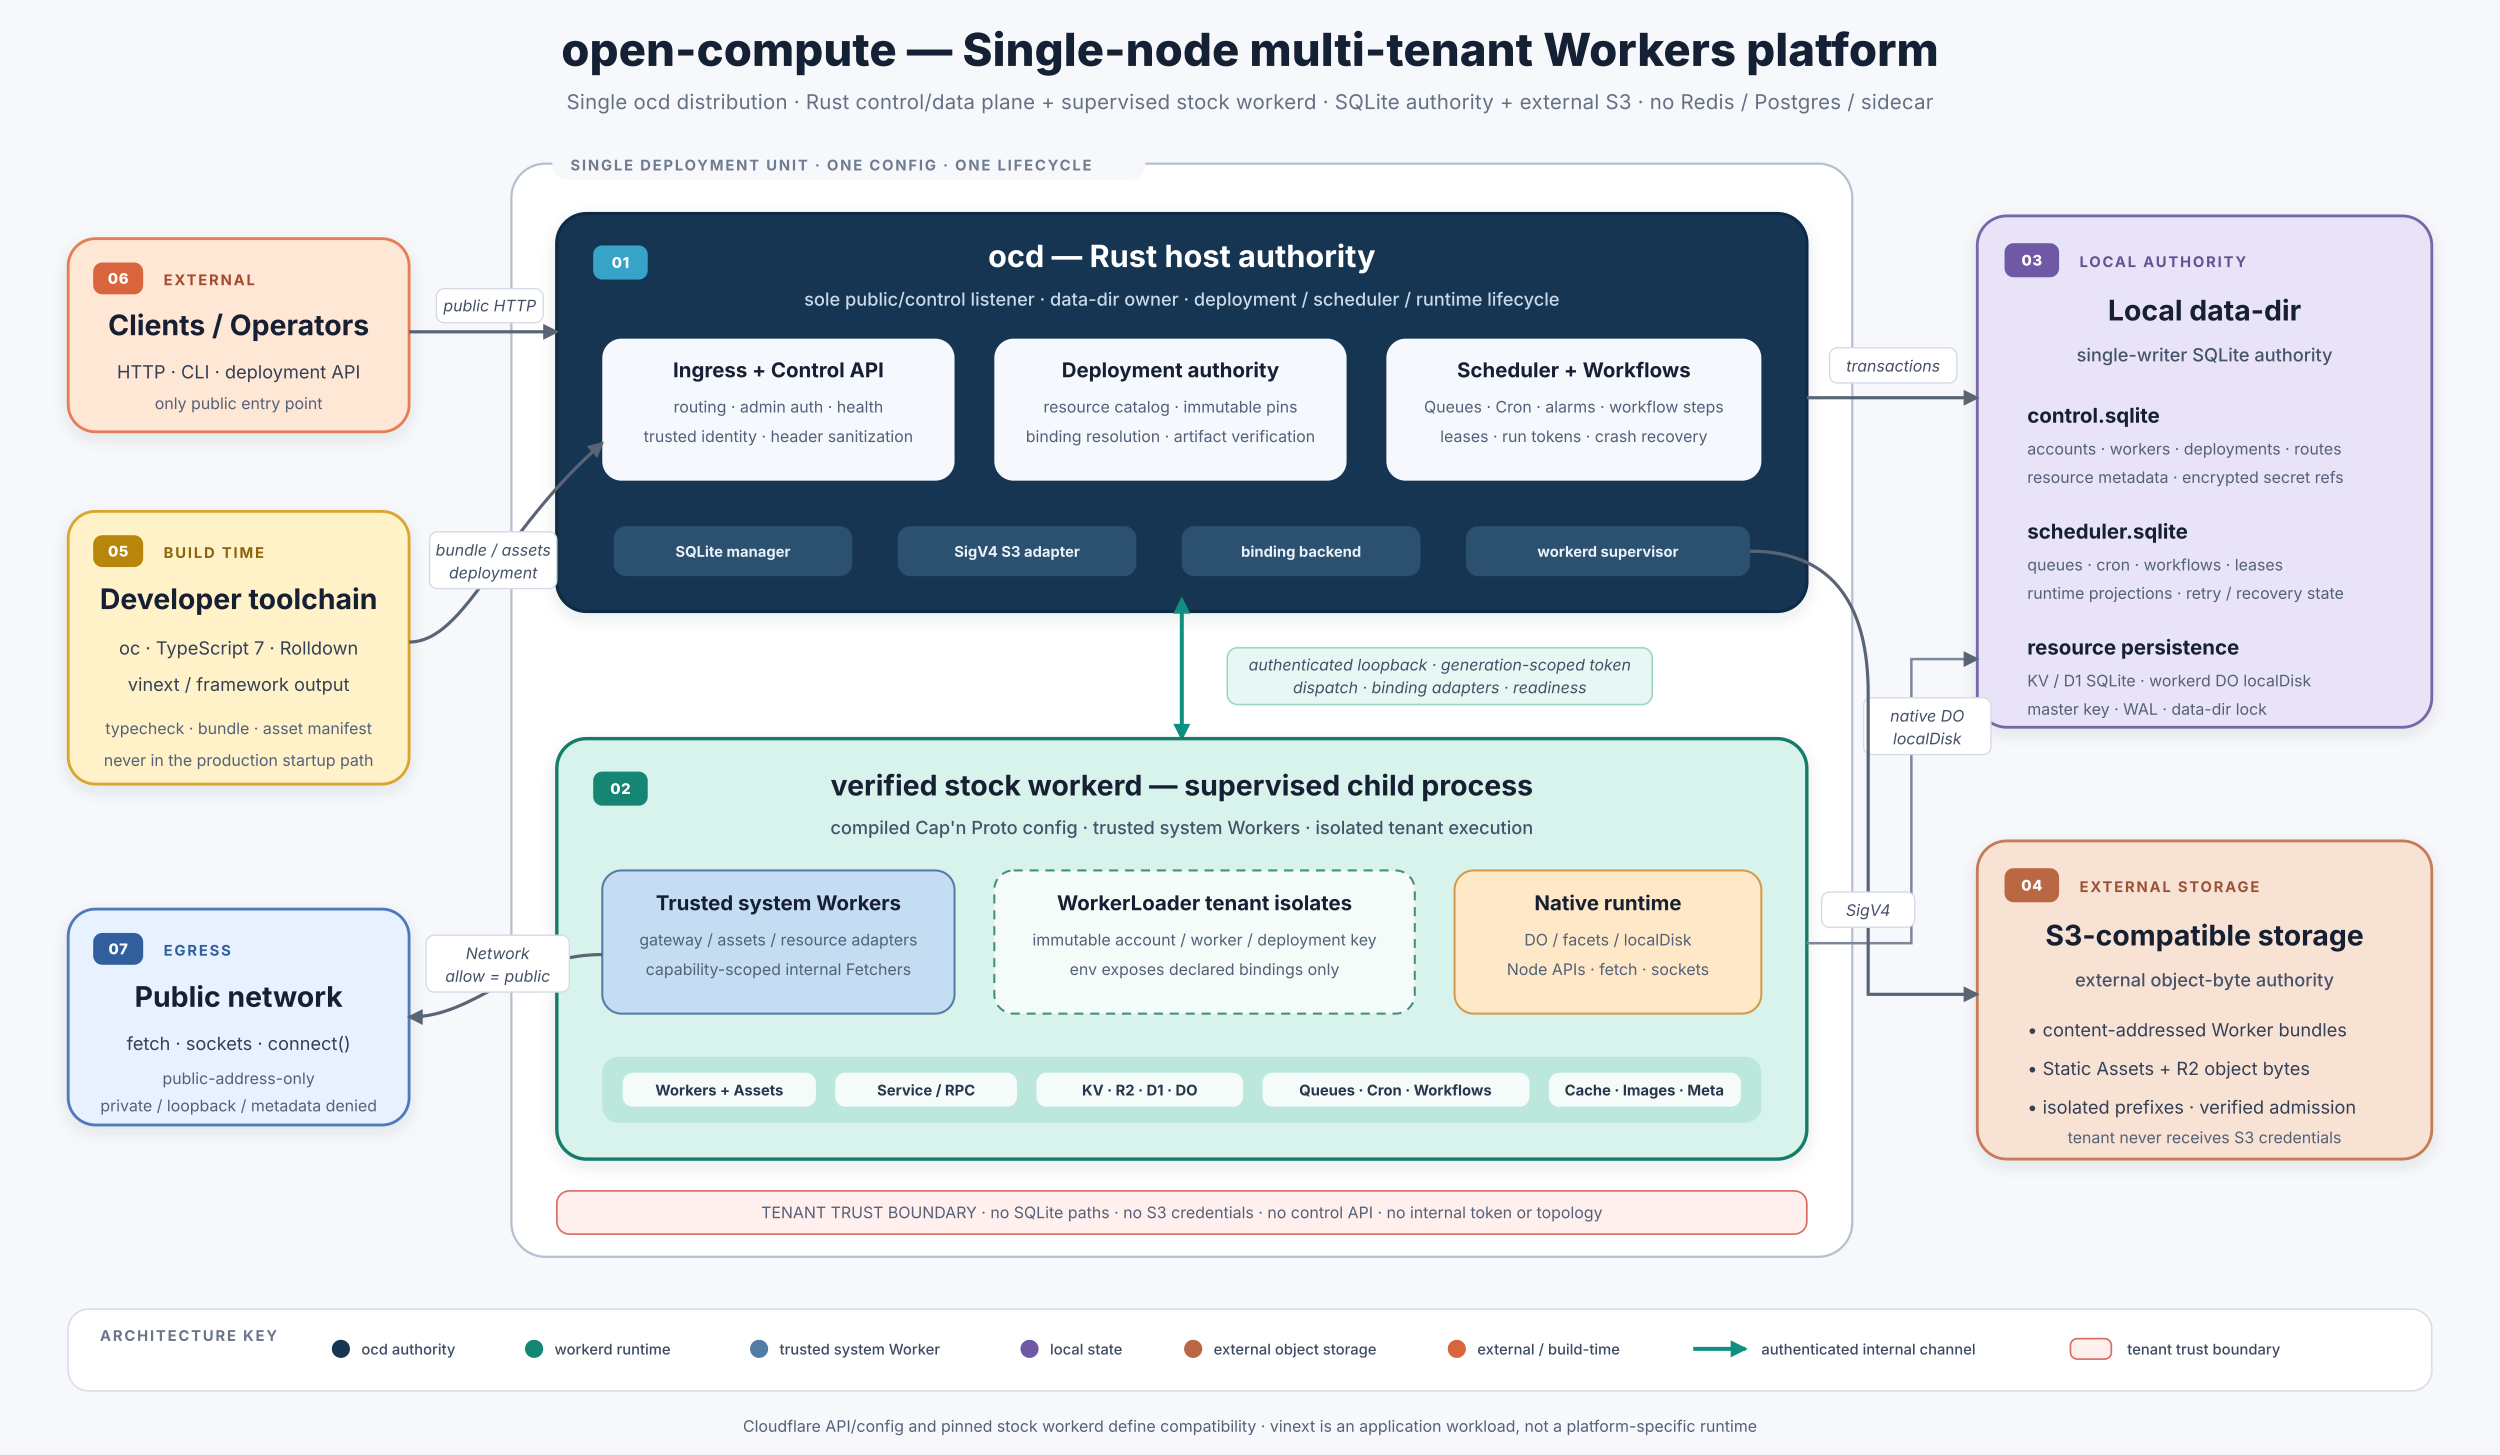
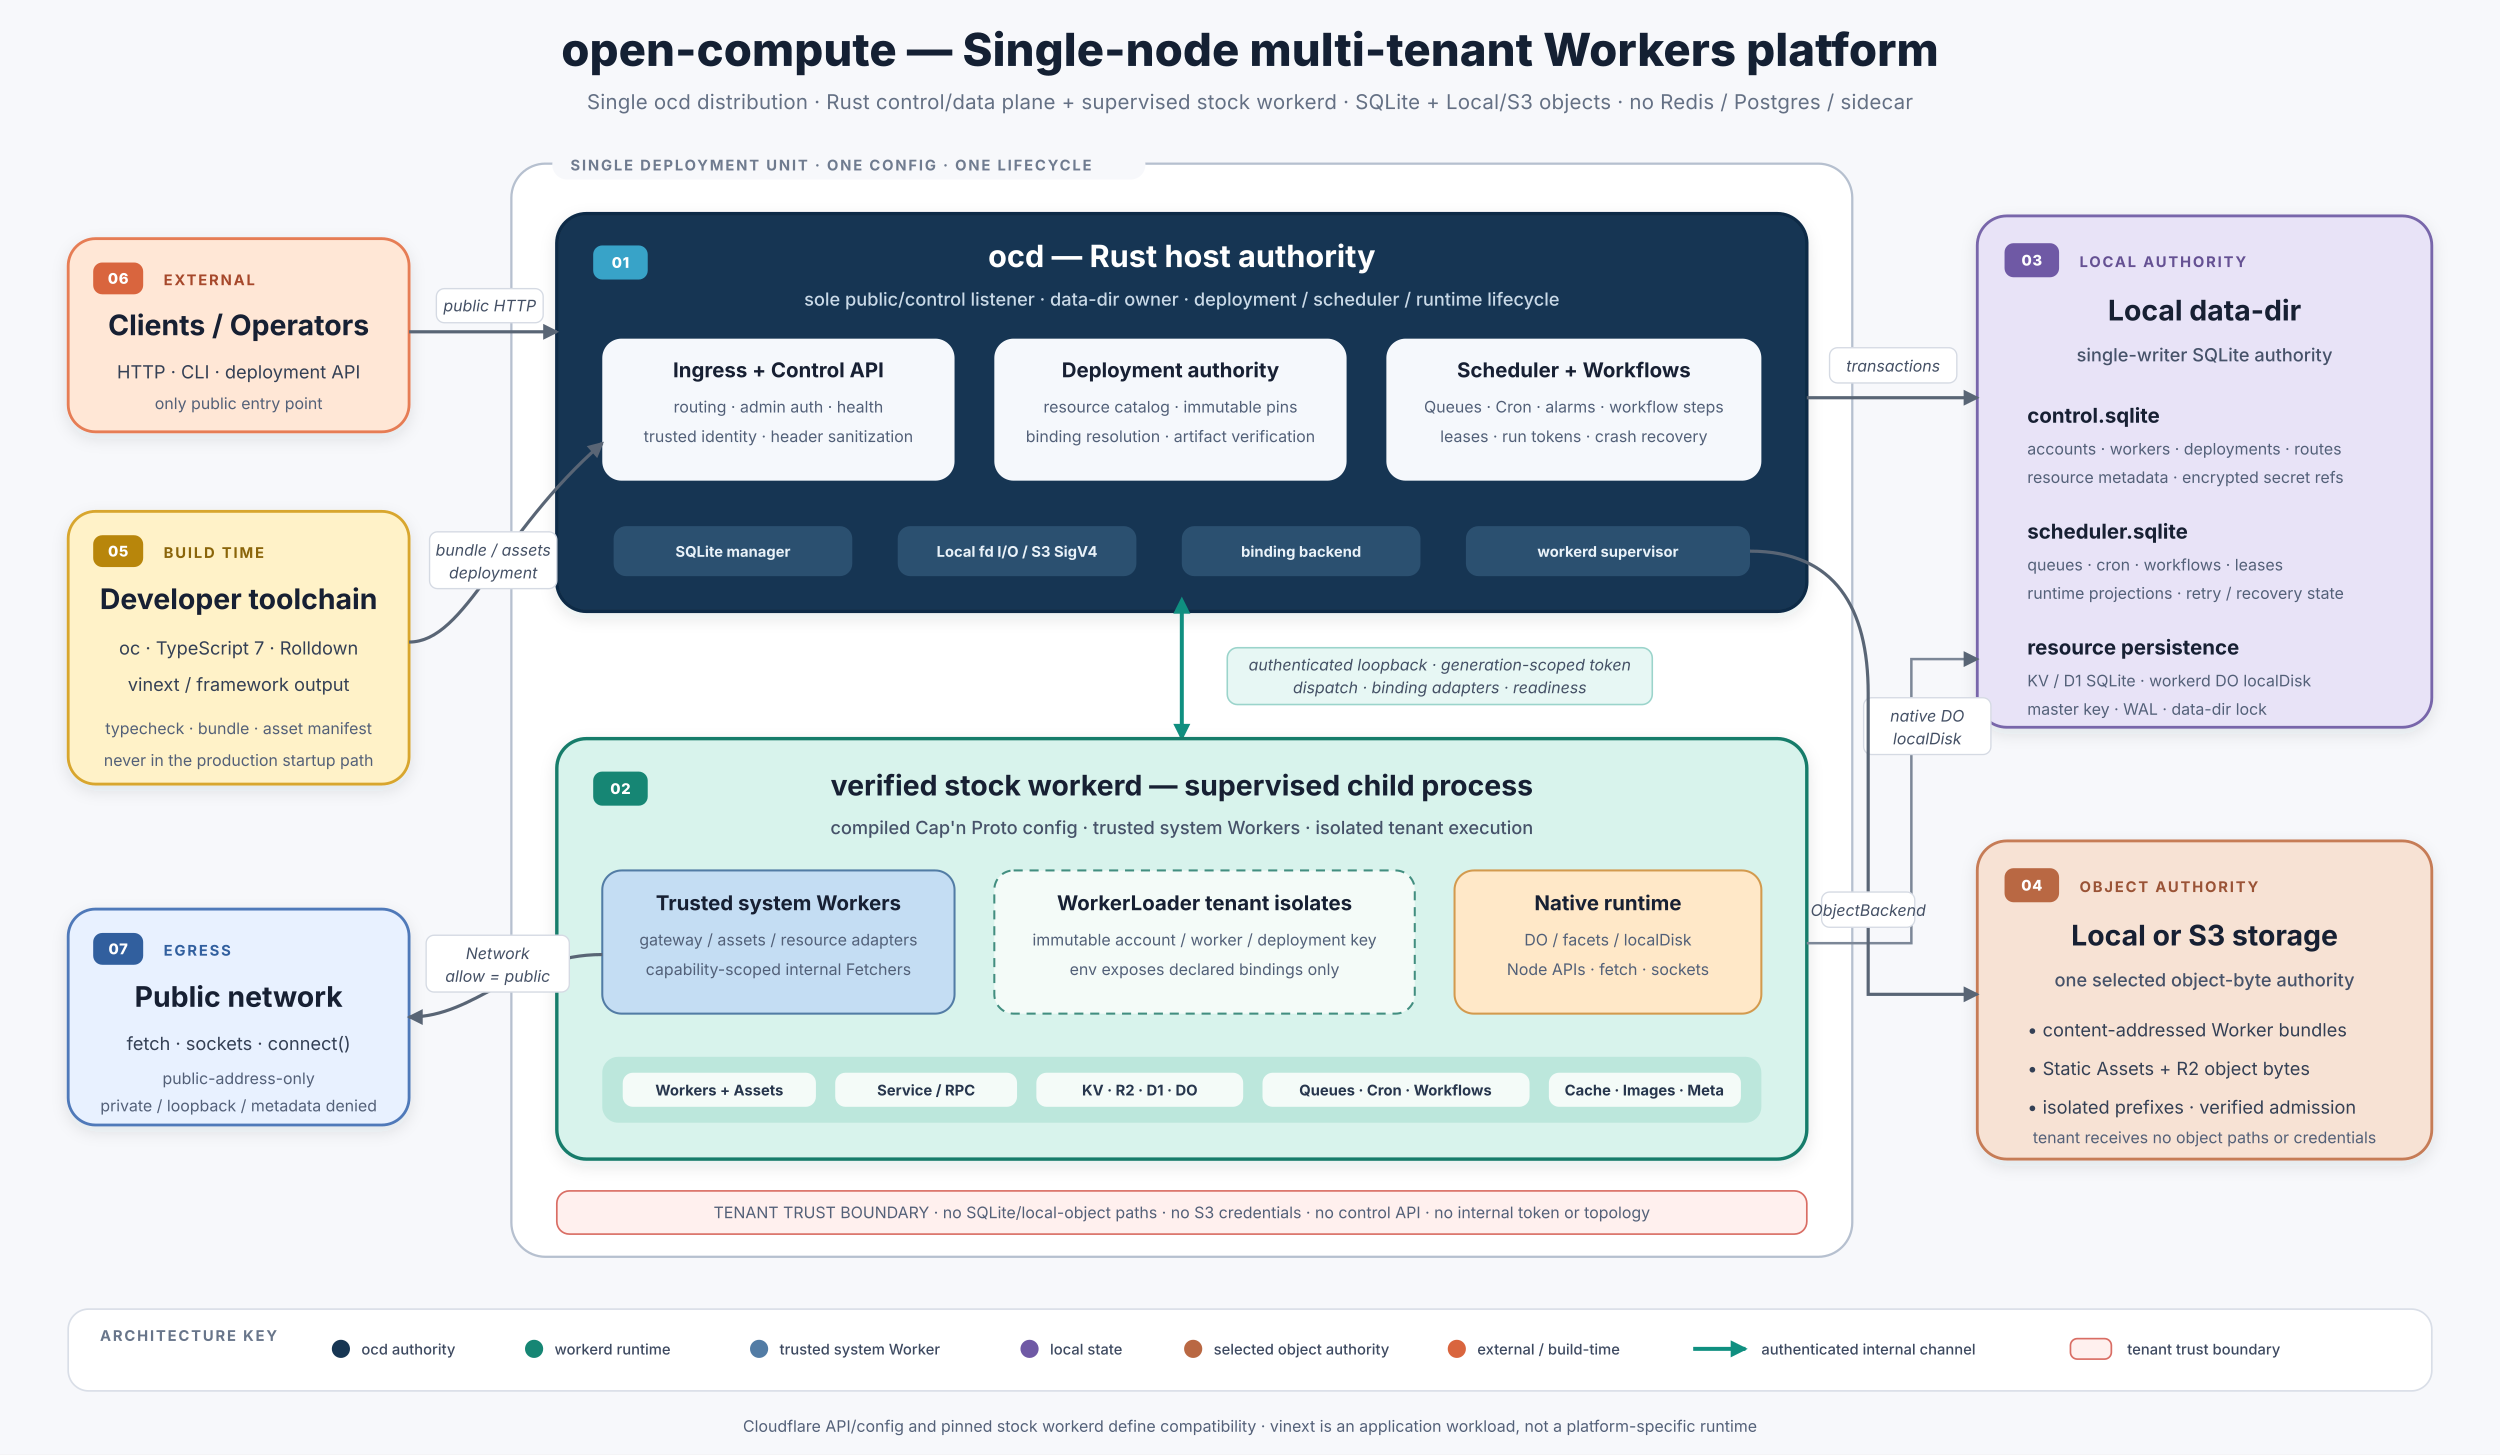
<svg xmlns="http://www.w3.org/2000/svg" xml:lang="en" width="2200" height="1280" viewBox="0 0 2200 1280" role="img" aria-labelledby="title desc">
  <defs>
    <marker id="arrow" markerWidth="14" markerHeight="14" refX="12" refY="7" orient="auto" markerUnits="userSpaceOnUse">
      <path d="M0 0 14 7 0 14Z" fill="#596575" />
    </marker>
    <marker id="arrow-teal" markerWidth="15" markerHeight="15" refX="13" refY="7.5" orient="auto" markerUnits="userSpaceOnUse">
      <path d="M0 0 15 7.5 0 15Z" fill="#0f8f80" />
    </marker>
    <marker id="arrow-teal-start" markerWidth="15" markerHeight="15" refX="2" refY="7.5" orient="auto-start-reverse" markerUnits="userSpaceOnUse">
      <path d="M0 0 15 7.5 0 15Z" fill="#0f8f80" />
    </marker>
    <filter id="shadow" x="-10%" y="-10%" width="120%" height="130%">
      <feDropShadow dx="0" dy="5" stdDeviation="7" flood-color="#1a2940" flood-opacity="0.10" />
    </filter>
    <style>
      .canvas { fill: #f7f8fb; }
      .title { font: 800 40px Inter, ui-sans-serif, system-ui, -apple-system, "Segoe UI", sans-serif; fill: #142033; letter-spacing: .1px; }
      .subtitle { font: 400 18px Inter, ui-sans-serif, system-ui, -apple-system, "Segoe UI", sans-serif; fill: #647084; letter-spacing: .2px; }
      .eyebrow { font: 750 13px Inter, ui-sans-serif, system-ui, -apple-system, "Segoe UI", sans-serif; letter-spacing: 1.6px; }
      .node-title { font: 750 25px Inter, ui-sans-serif, system-ui, -apple-system, "Segoe UI", sans-serif; fill: #172033; }
      .node-subtitle { font: 500 16px Inter, ui-sans-serif, system-ui, -apple-system, "Segoe UI", sans-serif; fill: #465269; }
      .body { font: 400 16px Inter, ui-sans-serif, system-ui, -apple-system, "Segoe UI", sans-serif; fill: #344055; }
      .body-small { font: 400 14px Inter, ui-sans-serif, system-ui, -apple-system, "Segoe UI", sans-serif; fill: #536078; }
      .module-title { font: 700 18px Inter, ui-sans-serif, system-ui, -apple-system, "Segoe UI", sans-serif; fill: #172033; }
      .module-body { font: 400 14px Inter, ui-sans-serif, system-ui, -apple-system, "Segoe UI", sans-serif; fill: #526078; }
      .label { font: italic 14px Inter, ui-sans-serif, system-ui, -apple-system, "Segoe UI", sans-serif; fill: #445065; }
      .chip { font: 650 13px Inter, ui-sans-serif, system-ui, -apple-system, "Segoe UI", sans-serif; fill: #27364d; }
      .badge { font: 800 13px Inter, ui-sans-serif, system-ui, -apple-system, "Segoe UI", sans-serif; fill: #ffffff; text-anchor: middle; dominant-baseline: central; letter-spacing: .6px; }
      .legend { font: 500 13px Inter, ui-sans-serif, system-ui, -apple-system, "Segoe UI", sans-serif; fill: #3d4960; }
      .edge { fill: none; stroke: #596575; stroke-width: 2.8; marker-end: url(#arrow); }
      .edge-thin { fill: none; stroke: #7c8797; stroke-width: 2.2; marker-end: url(#arrow); }
      .edge-auth { fill: none; stroke: #0f8f80; stroke-width: 3.5; marker-start: url(#arrow-teal-start); marker-end: url(#arrow-teal); }
      .edge-label { fill: #ffffff; stroke: #d5dae3; stroke-width: 1.2; }
    </style>
  </defs>
  <rect class="canvas" width="2200" height="1280" />
  <text class="title" x="1100" y="58" text-anchor="middle">open-compute — Single-node multi-tenant Workers platform</text>
-   <text class="subtitle" x="1100" y="96" text-anchor="middle">Single ocd distribution · Rust control/data plane + supervised stock workerd · SQLite authority + external S3 · no Redis / Postgres / sidecar</text>
+   <text class="subtitle" x="1100" y="96" text-anchor="middle">Single ocd distribution · Rust control/data plane + supervised stock workerd · SQLite + Local/S3 objects · no Redis / Postgres / sidecar</text>
  <rect x="450" y="144" width="1180" height="962" rx="30" fill="#ffffff" stroke="#b6c0cf" stroke-width="2" />
  <rect x="486" y="132" width="522" height="26" rx="13" fill="#f7f8fb" />
  <text class="eyebrow" x="502" y="150" fill="#6f7b8f">SINGLE DEPLOYMENT UNIT · ONE CONFIG · ONE LIFECYCLE</text>
  <g filter="url(#shadow)">
    <rect x="60" y="210" width="300" height="170" rx="24" fill="#ffe7d6" stroke="#e67d55" stroke-width="2.5" />
  </g>
  <rect x="82" y="231" width="44" height="28" rx="8" fill="#d9653e" />
  <text class="badge" x="104" y="245">06</text>
  <text class="eyebrow" x="144" y="251" fill="#a6482b">EXTERNAL</text>
  <text class="node-title" x="210" y="295" text-anchor="middle">Clients / Operators</text>
  <text class="body" x="210" y="333" text-anchor="middle">HTTP · CLI · deployment API</text>
  <text class="body-small" x="210" y="360" text-anchor="middle">only public entry point</text>
  <g filter="url(#shadow)">
    <rect x="60" y="450" width="300" height="240" rx="24" fill="#fff2c8" stroke="#d8a62e" stroke-width="2.5" />
  </g>
  <rect x="82" y="471" width="44" height="28" rx="8" fill="#b8860b" />
  <text class="badge" x="104" y="485">05</text>
  <text class="eyebrow" x="144" y="491" fill="#8a650a">BUILD TIME</text>
  <text class="node-title" x="210" y="536" text-anchor="middle">Developer toolchain</text>
  <text class="body" x="210" y="576" text-anchor="middle">oc · TypeScript 7 · Rolldown</text>
  <text class="body" x="210" y="608" text-anchor="middle">vinext / framework output</text>
  <text class="body-small" x="210" y="646" text-anchor="middle">typecheck · bundle · asset manifest</text>
  <text class="body-small" x="210" y="674" text-anchor="middle">never in the production startup path</text>
  <g filter="url(#shadow)">
    <rect x="60" y="800" width="300" height="190" rx="24" fill="#e8f1ff" stroke="#4f79b9" stroke-width="2.5" />
  </g>
  <rect x="82" y="821" width="44" height="28" rx="8" fill="#315f9e" />
  <text class="badge" x="104" y="835">07</text>
  <text class="eyebrow" x="144" y="841" fill="#315f9e">EGRESS</text>
  <text class="node-title" x="210" y="886" text-anchor="middle">Public network</text>
  <text class="body" x="210" y="924" text-anchor="middle">fetch · sockets · connect()</text>
  <text class="body-small" x="210" y="954" text-anchor="middle">public-address-only</text>
  <text class="body-small" x="210" y="978" text-anchor="middle">private / loopback / metadata denied</text>
  <g filter="url(#shadow)">
    <rect x="490" y="188" width="1100" height="350" rx="26" fill="#173653" stroke="#102c46" stroke-width="3" />
  </g>
  <rect x="522" y="216" width="48" height="30" rx="8" fill="#38a3c8" />
  <text class="badge" x="546" y="231">01</text>
  <text x="1040" y="235" text-anchor="middle" style="font:750 27px Inter,ui-sans-serif,system-ui,-apple-system,'Segoe UI',sans-serif;fill:#ffffff">ocd — Rust host authority</text>
  <text x="1040" y="269" text-anchor="middle" style="font:500 16px Inter,ui-sans-serif,system-ui,-apple-system,'Segoe UI',sans-serif;fill:#c9d9e7">sole public/control listener · data-dir owner · deployment / scheduler / runtime lifecycle</text>
  <rect x="530" y="298" width="310" height="125" rx="17" fill="#f5f8fc" />
  <text class="module-title" x="685" y="332" text-anchor="middle">Ingress + Control API</text>
  <text class="module-body" x="685" y="363" text-anchor="middle">routing · admin auth · health</text>
  <text class="module-body" x="685" y="389" text-anchor="middle">trusted identity · header sanitization</text>
  <rect x="875" y="298" width="310" height="125" rx="17" fill="#f5f8fc" />
  <text class="module-title" x="1030" y="332" text-anchor="middle">Deployment authority</text>
  <text class="module-body" x="1030" y="363" text-anchor="middle">resource catalog · immutable pins</text>
  <text class="module-body" x="1030" y="389" text-anchor="middle">binding resolution · artifact verification</text>
  <rect x="1220" y="298" width="330" height="125" rx="17" fill="#f5f8fc" />
  <text class="module-title" x="1385" y="332" text-anchor="middle">Scheduler + Workflows</text>
  <text class="module-body" x="1385" y="363" text-anchor="middle">Queues · Cron · alarms · workflow steps</text>
  <text class="module-body" x="1385" y="389" text-anchor="middle">leases · run tokens · crash recovery</text>
  <rect x="540" y="463" width="210" height="44" rx="11" fill="#2b5070" />
  <text x="645" y="490" text-anchor="middle" style="font:650 13px Inter,ui-sans-serif,system-ui,-apple-system,'Segoe UI',sans-serif;fill:#e9f2f9">SQLite manager</text>
  <rect x="790" y="463" width="210" height="44" rx="11" fill="#2b5070" />
-   <text x="895" y="490" text-anchor="middle" style="font:650 13px Inter,ui-sans-serif,system-ui,-apple-system,'Segoe UI',sans-serif;fill:#e9f2f9">SigV4 S3 adapter</text>
+   <text x="895" y="490" text-anchor="middle" style="font:650 13px Inter,ui-sans-serif,system-ui,-apple-system,'Segoe UI',sans-serif;fill:#e9f2f9">Local fd I/O / S3 SigV4</text>
  <rect x="1040" y="463" width="210" height="44" rx="11" fill="#2b5070" />
  <text x="1145" y="490" text-anchor="middle" style="font:650 13px Inter,ui-sans-serif,system-ui,-apple-system,'Segoe UI',sans-serif;fill:#e9f2f9">binding backend</text>
  <rect x="1290" y="463" width="250" height="44" rx="11" fill="#2b5070" />
  <text x="1415" y="490" text-anchor="middle" style="font:650 13px Inter,ui-sans-serif,system-ui,-apple-system,'Segoe UI',sans-serif;fill:#e9f2f9">workerd supervisor</text>
  <path class="edge-auth" d="M1040 538 L1040 650" />
  <rect x="1080" y="570" width="374" height="50" rx="9" fill="#e7f7f4" stroke="#9bd4cb" stroke-width="1.4" />
  <text class="label" x="1267" y="590" text-anchor="middle">authenticated loopback · generation-scoped token</text>
  <text class="label" x="1267" y="610" text-anchor="middle">dispatch · binding adapters · readiness</text>
  <g filter="url(#shadow)">
    <rect x="490" y="650" width="1100" height="370" rx="26" fill="#d8f3ec" stroke="#167c6a" stroke-width="3" />
  </g>
  <rect x="522" y="679" width="48" height="30" rx="8" fill="#168674" />
  <text class="badge" x="546" y="694">02</text>
  <text class="node-title" x="1040" y="700" text-anchor="middle">verified stock workerd — supervised child process</text>
  <text class="node-subtitle" x="1040" y="734" text-anchor="middle">compiled Cap'n Proto config · trusted system Workers · isolated tenant execution</text>
  <rect x="530" y="766" width="310" height="126" rx="17" fill="#c4ddf3" stroke="#527ca5" stroke-width="1.8" />
  <text class="module-title" x="685" y="801" text-anchor="middle">Trusted system Workers</text>
  <text class="module-body" x="685" y="832" text-anchor="middle">gateway / assets / resource adapters</text>
  <text class="module-body" x="685" y="858" text-anchor="middle">capability-scoped internal Fetchers</text>
  <rect x="875" y="766" width="370" height="126" rx="17" fill="#f4fbf8" stroke="#428e80" stroke-width="1.8" stroke-dasharray="8 6" />
  <text class="module-title" x="1060" y="801" text-anchor="middle">WorkerLoader tenant isolates</text>
  <text class="module-body" x="1060" y="832" text-anchor="middle">immutable account / worker / deployment key</text>
  <text class="module-body" x="1060" y="858" text-anchor="middle">env exposes declared bindings only</text>
  <rect x="1280" y="766" width="270" height="126" rx="17" fill="#ffe8c8" stroke="#d39a4e" stroke-width="1.8" />
  <text class="module-title" x="1415" y="801" text-anchor="middle">Native runtime</text>
  <text class="module-body" x="1415" y="832" text-anchor="middle">DO / facets / localDisk</text>
  <text class="module-body" x="1415" y="858" text-anchor="middle">Node APIs · fetch · sockets</text>
  <rect x="530" y="930" width="1020" height="58" rx="14" fill="#bce7dc" />
  <rect x="548" y="944" width="170" height="30" rx="9" fill="#f4fbf8" />
  <text class="chip" x="633" y="964" text-anchor="middle">Workers + Assets</text>
  <rect x="735" y="944" width="160" height="30" rx="9" fill="#f4fbf8" />
  <text class="chip" x="815" y="964" text-anchor="middle">Service / RPC</text>
  <rect x="912" y="944" width="182" height="30" rx="9" fill="#f4fbf8" />
  <text class="chip" x="1003" y="964" text-anchor="middle">KV · R2 · D1 · DO</text>
  <rect x="1111" y="944" width="235" height="30" rx="9" fill="#f4fbf8" />
  <text class="chip" x="1228" y="964" text-anchor="middle">Queues · Cron · Workflows</text>
  <rect x="1363" y="944" width="169" height="30" rx="9" fill="#f4fbf8" />
  <text class="chip" x="1447" y="964" text-anchor="middle">Cache · Images · Meta</text>
  <rect x="490" y="1048" width="1100" height="38" rx="11" fill="#fff0ee" stroke="#d96d64" stroke-width="1.5" />
-   <text class="body-small" x="1040" y="1072" text-anchor="middle">TENANT TRUST BOUNDARY · no SQLite paths · no S3 credentials · no control API · no internal token or topology</text>
+   <text class="body-small" x="1040" y="1072" text-anchor="middle">TENANT TRUST BOUNDARY · no SQLite/local-object paths · no S3 credentials · no control API · no internal token or topology</text>
  <g filter="url(#shadow)">
    <rect x="1740" y="190" width="400" height="450" rx="26" fill="#e8e3f7" stroke="#7866aa" stroke-width="2.5" />
  </g>
  <rect x="1764" y="214" width="48" height="30" rx="8" fill="#6f59a5" />
  <text class="badge" x="1788" y="229">03</text>
  <text class="eyebrow" x="1830" y="235" fill="#655193">LOCAL AUTHORITY</text>
  <text class="node-title" x="1940" y="282" text-anchor="middle">Local data-dir</text>
  <text class="node-subtitle" x="1940" y="318" text-anchor="middle">single-writer SQLite authority</text>
  <text class="module-title" x="1784" y="372">control.sqlite</text>
  <text class="body-small" x="1784" y="400">accounts · workers · deployments · routes</text>
  <text class="body-small" x="1784" y="425">resource metadata · encrypted secret refs</text>
  <text class="module-title" x="1784" y="474">scheduler.sqlite</text>
  <text class="body-small" x="1784" y="502">queues · cron · workflows · leases</text>
  <text class="body-small" x="1784" y="527">runtime projections · retry / recovery state</text>
  <text class="module-title" x="1784" y="576">resource persistence</text>
  <text class="body-small" x="1784" y="604">KV / D1 SQLite · workerd DO localDisk</text>
  <text class="body-small" x="1784" y="629">master key · WAL · data-dir lock</text>
  <g filter="url(#shadow)">
    <rect x="1740" y="740" width="400" height="280" rx="26" fill="#f7e2d4" stroke="#c67b57" stroke-width="2.5" />
  </g>
  <rect x="1764" y="764" width="48" height="30" rx="8" fill="#b96843" />
  <text class="badge" x="1788" y="779">04</text>
-   <text class="eyebrow" x="1830" y="785" fill="#9a5336">EXTERNAL STORAGE</text>
-   <text class="node-title" x="1940" y="832" text-anchor="middle">S3-compatible storage</text>
-   <text class="node-subtitle" x="1940" y="868" text-anchor="middle">external object-byte authority</text>
+   <text class="eyebrow" x="1830" y="785" fill="#9a5336">OBJECT AUTHORITY</text>
+   <text class="node-title" x="1940" y="832" text-anchor="middle">Local or S3 storage</text>
+   <text class="node-subtitle" x="1940" y="868" text-anchor="middle">one selected object-byte authority</text>
  <text class="body" x="1784" y="912">• content-addressed Worker bundles</text>
  <text class="body" x="1784" y="946">• Static Assets + R2 object bytes</text>
  <text class="body" x="1784" y="980">• isolated prefixes · verified admission</text>
-   <text class="body-small" x="1940" y="1006" text-anchor="middle">tenant never receives S3 credentials</text>
+   <text class="body-small" x="1940" y="1006" text-anchor="middle">tenant receives no object paths or credentials</text>
  <path class="edge" d="M360 292 C410 292 440 292 490 292" />
  <rect class="edge-label" x="384" y="254" width="94" height="30" rx="7" />
  <text class="label" x="431" y="274" text-anchor="middle">public HTTP</text>
  <path class="edge" d="M360 565 C410 565 438 470 530 390" />
  <rect class="edge-label" x="378" y="468" width="112" height="50" rx="7" />
  <text class="label" x="434" y="489" text-anchor="middle">bundle / assets</text>
  <text class="label" x="434" y="509" text-anchor="middle">deployment</text>
  <path class="edge" d="M530 840 C454 840 420 895 360 895" />
  <rect class="edge-label" x="375" y="823" width="126" height="50" rx="7" />
  <text class="label" x="438" y="844" text-anchor="middle">Network</text>
  <text class="label" x="438" y="864" text-anchor="middle">allow = public</text>
  <path class="edge" d="M1590 350 L1740 350" />
  <rect class="edge-label" x="1610" y="306" width="112" height="31" rx="7" />
  <text class="label" x="1666" y="327" text-anchor="middle">transactions</text>
  <path class="edge-thin" d="M1590 830 L1682 830 L1682 580 L1740 580" />
  <rect class="edge-label" x="1640" y="614" width="112" height="50" rx="7" />
  <text class="label" x="1696" y="635" text-anchor="middle">native DO</text>
  <text class="label" x="1696" y="655" text-anchor="middle">localDisk</text>
  <path class="edge" d="M1540 485 C1615 485 1644 535 1644 610 L1644 875 L1740 875" />
  <rect class="edge-label" x="1603" y="785" width="82" height="31" rx="7" />
-   <text class="label" x="1644" y="806" text-anchor="middle">SigV4</text>
+   <text class="label" x="1644" y="806" text-anchor="middle">ObjectBackend</text>
  <rect x="60" y="1152" width="2080" height="72" rx="18" fill="#ffffff" stroke="#d9dee7" stroke-width="1.5" />
  <text class="eyebrow" x="88" y="1180" fill="#68758a">ARCHITECTURE KEY</text>
  <circle cx="300" cy="1187" r="8" fill="#173653" />
  <text class="legend" x="318" y="1192">ocd authority</text>
  <circle cx="470" cy="1187" r="8" fill="#168674" />
  <text class="legend" x="488" y="1192">workerd runtime</text>
  <circle cx="668" cy="1187" r="8" fill="#527ca5" />
  <text class="legend" x="686" y="1192">trusted system Worker</text>
  <circle cx="906" cy="1187" r="8" fill="#6f59a5" />
  <text class="legend" x="924" y="1192">local state</text>
  <circle cx="1050" cy="1187" r="8" fill="#b96843" />
-   <text class="legend" x="1068" y="1192">external object storage</text>
+   <text class="legend" x="1068" y="1192">selected object authority</text>
  <circle cx="1282" cy="1187" r="8" fill="#d9653e" />
  <text class="legend" x="1300" y="1192">external / build-time</text>
  <line x1="1490" y1="1187" x2="1536" y2="1187" stroke="#0f8f80" stroke-width="3.5" marker-end="url(#arrow-teal)" />
  <text class="legend" x="1550" y="1192">authenticated internal channel</text>
  <rect x="1822" y="1178" width="36" height="18" rx="6" fill="#fff0ee" stroke="#d96d64" stroke-width="1.5" />
  <text class="legend" x="1872" y="1192">tenant trust boundary</text>
  <text class="body-small" x="1100" y="1260" text-anchor="middle">Cloudflare API/config and pinned stock workerd define compatibility · vinext is an application workload, not a platform-specific runtime</text>
</svg>
